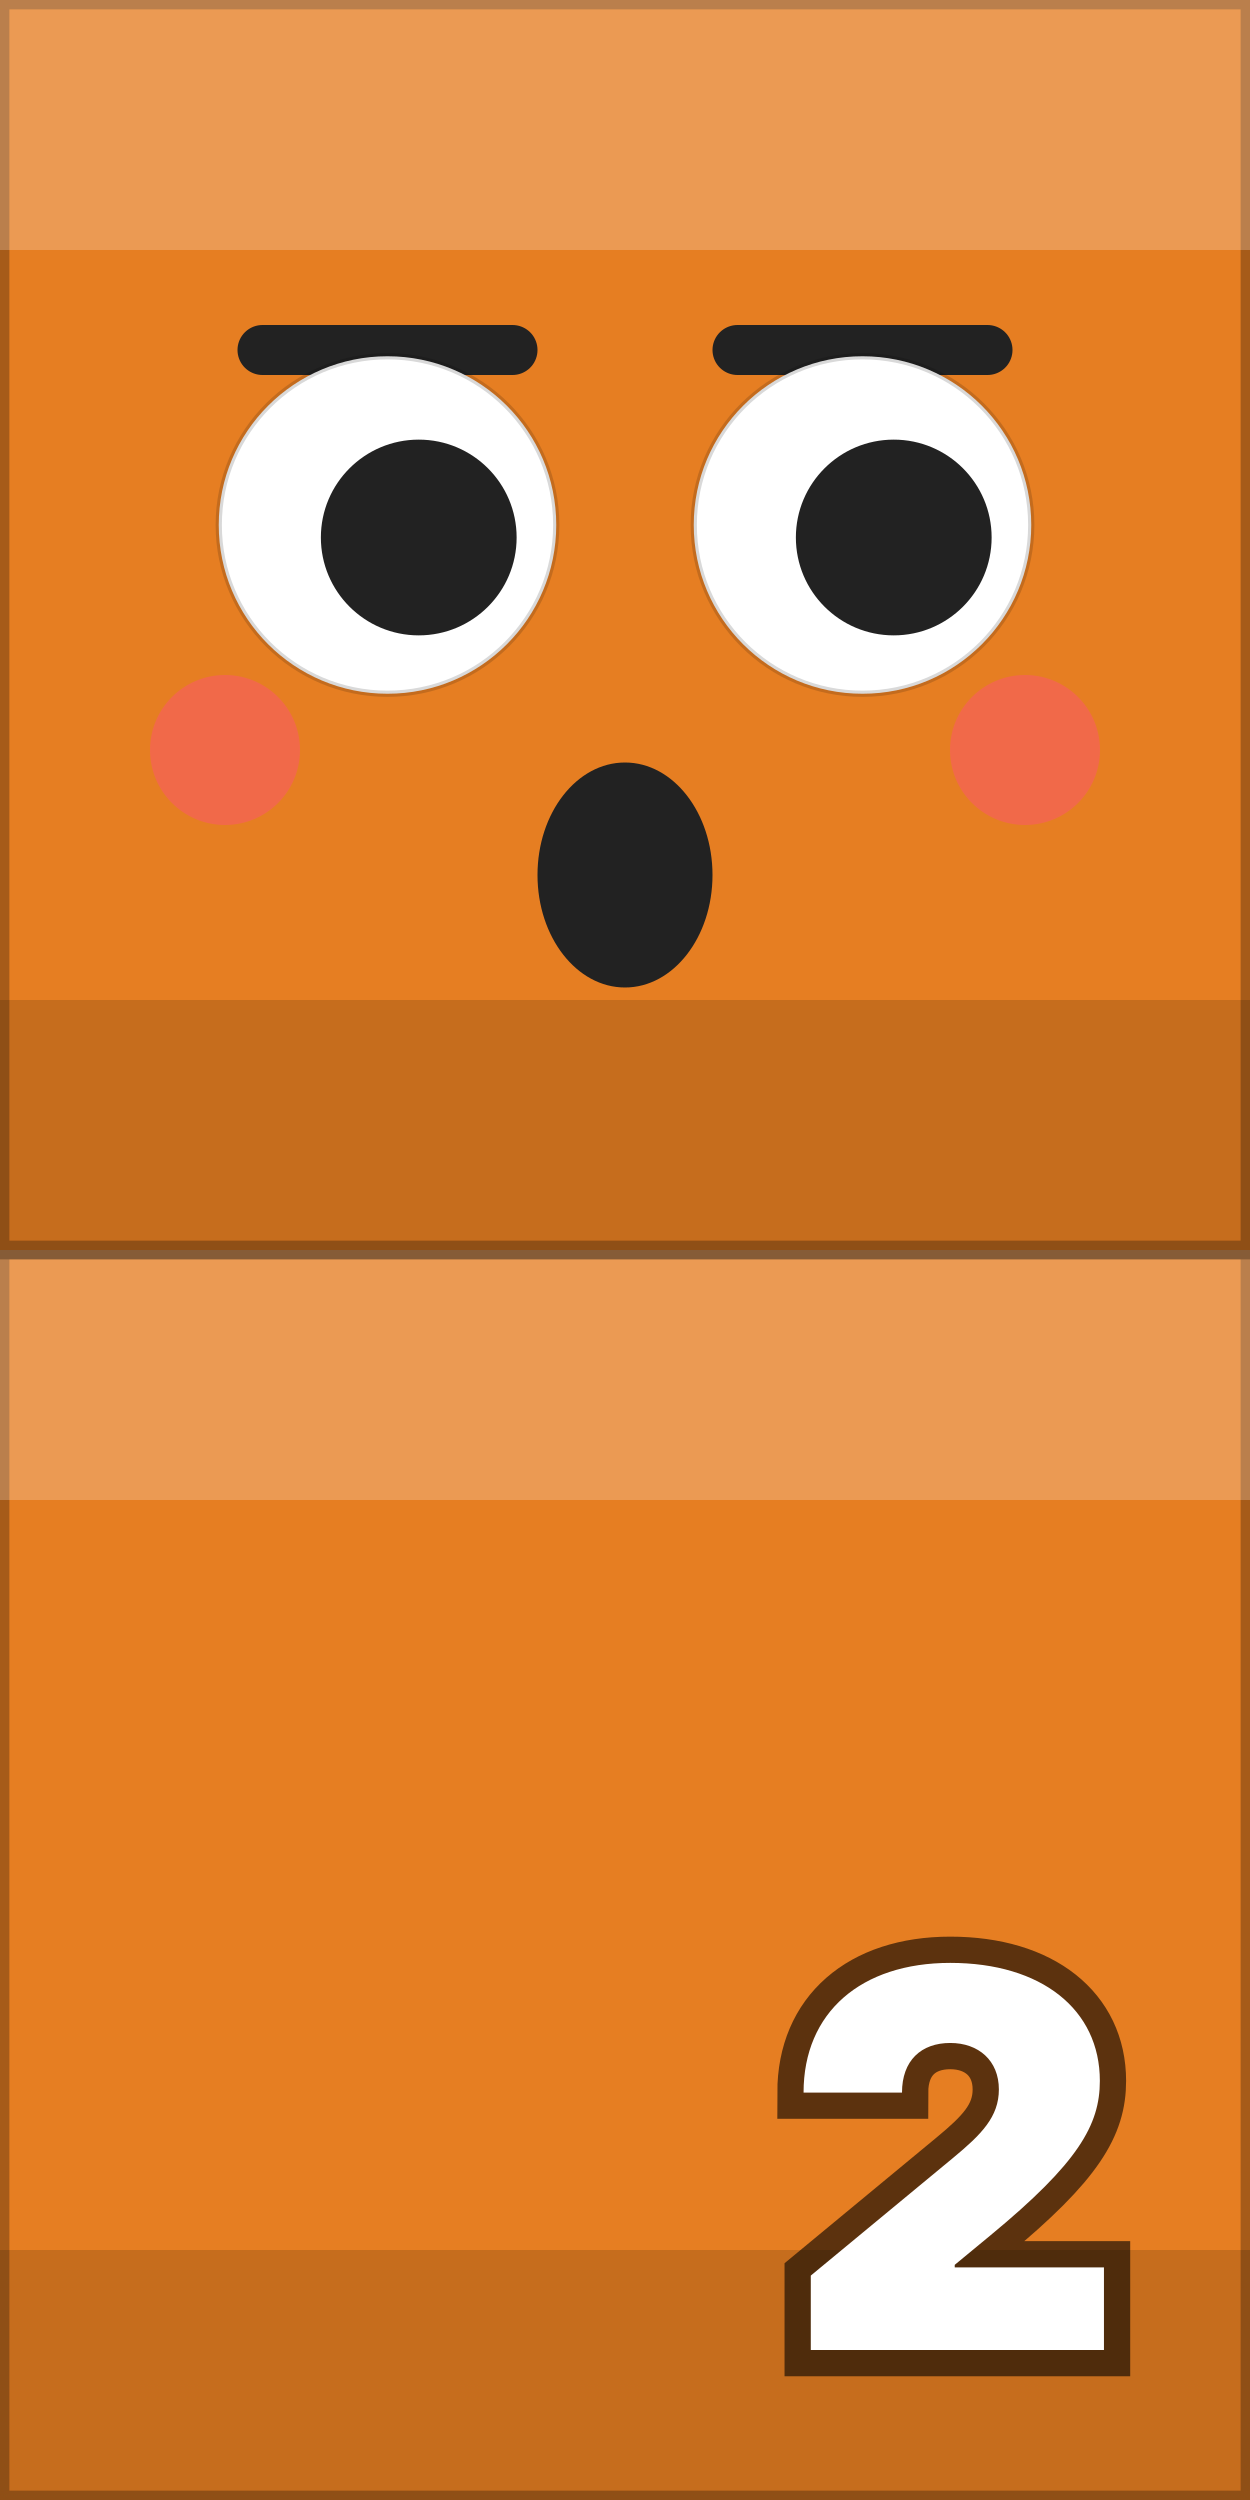
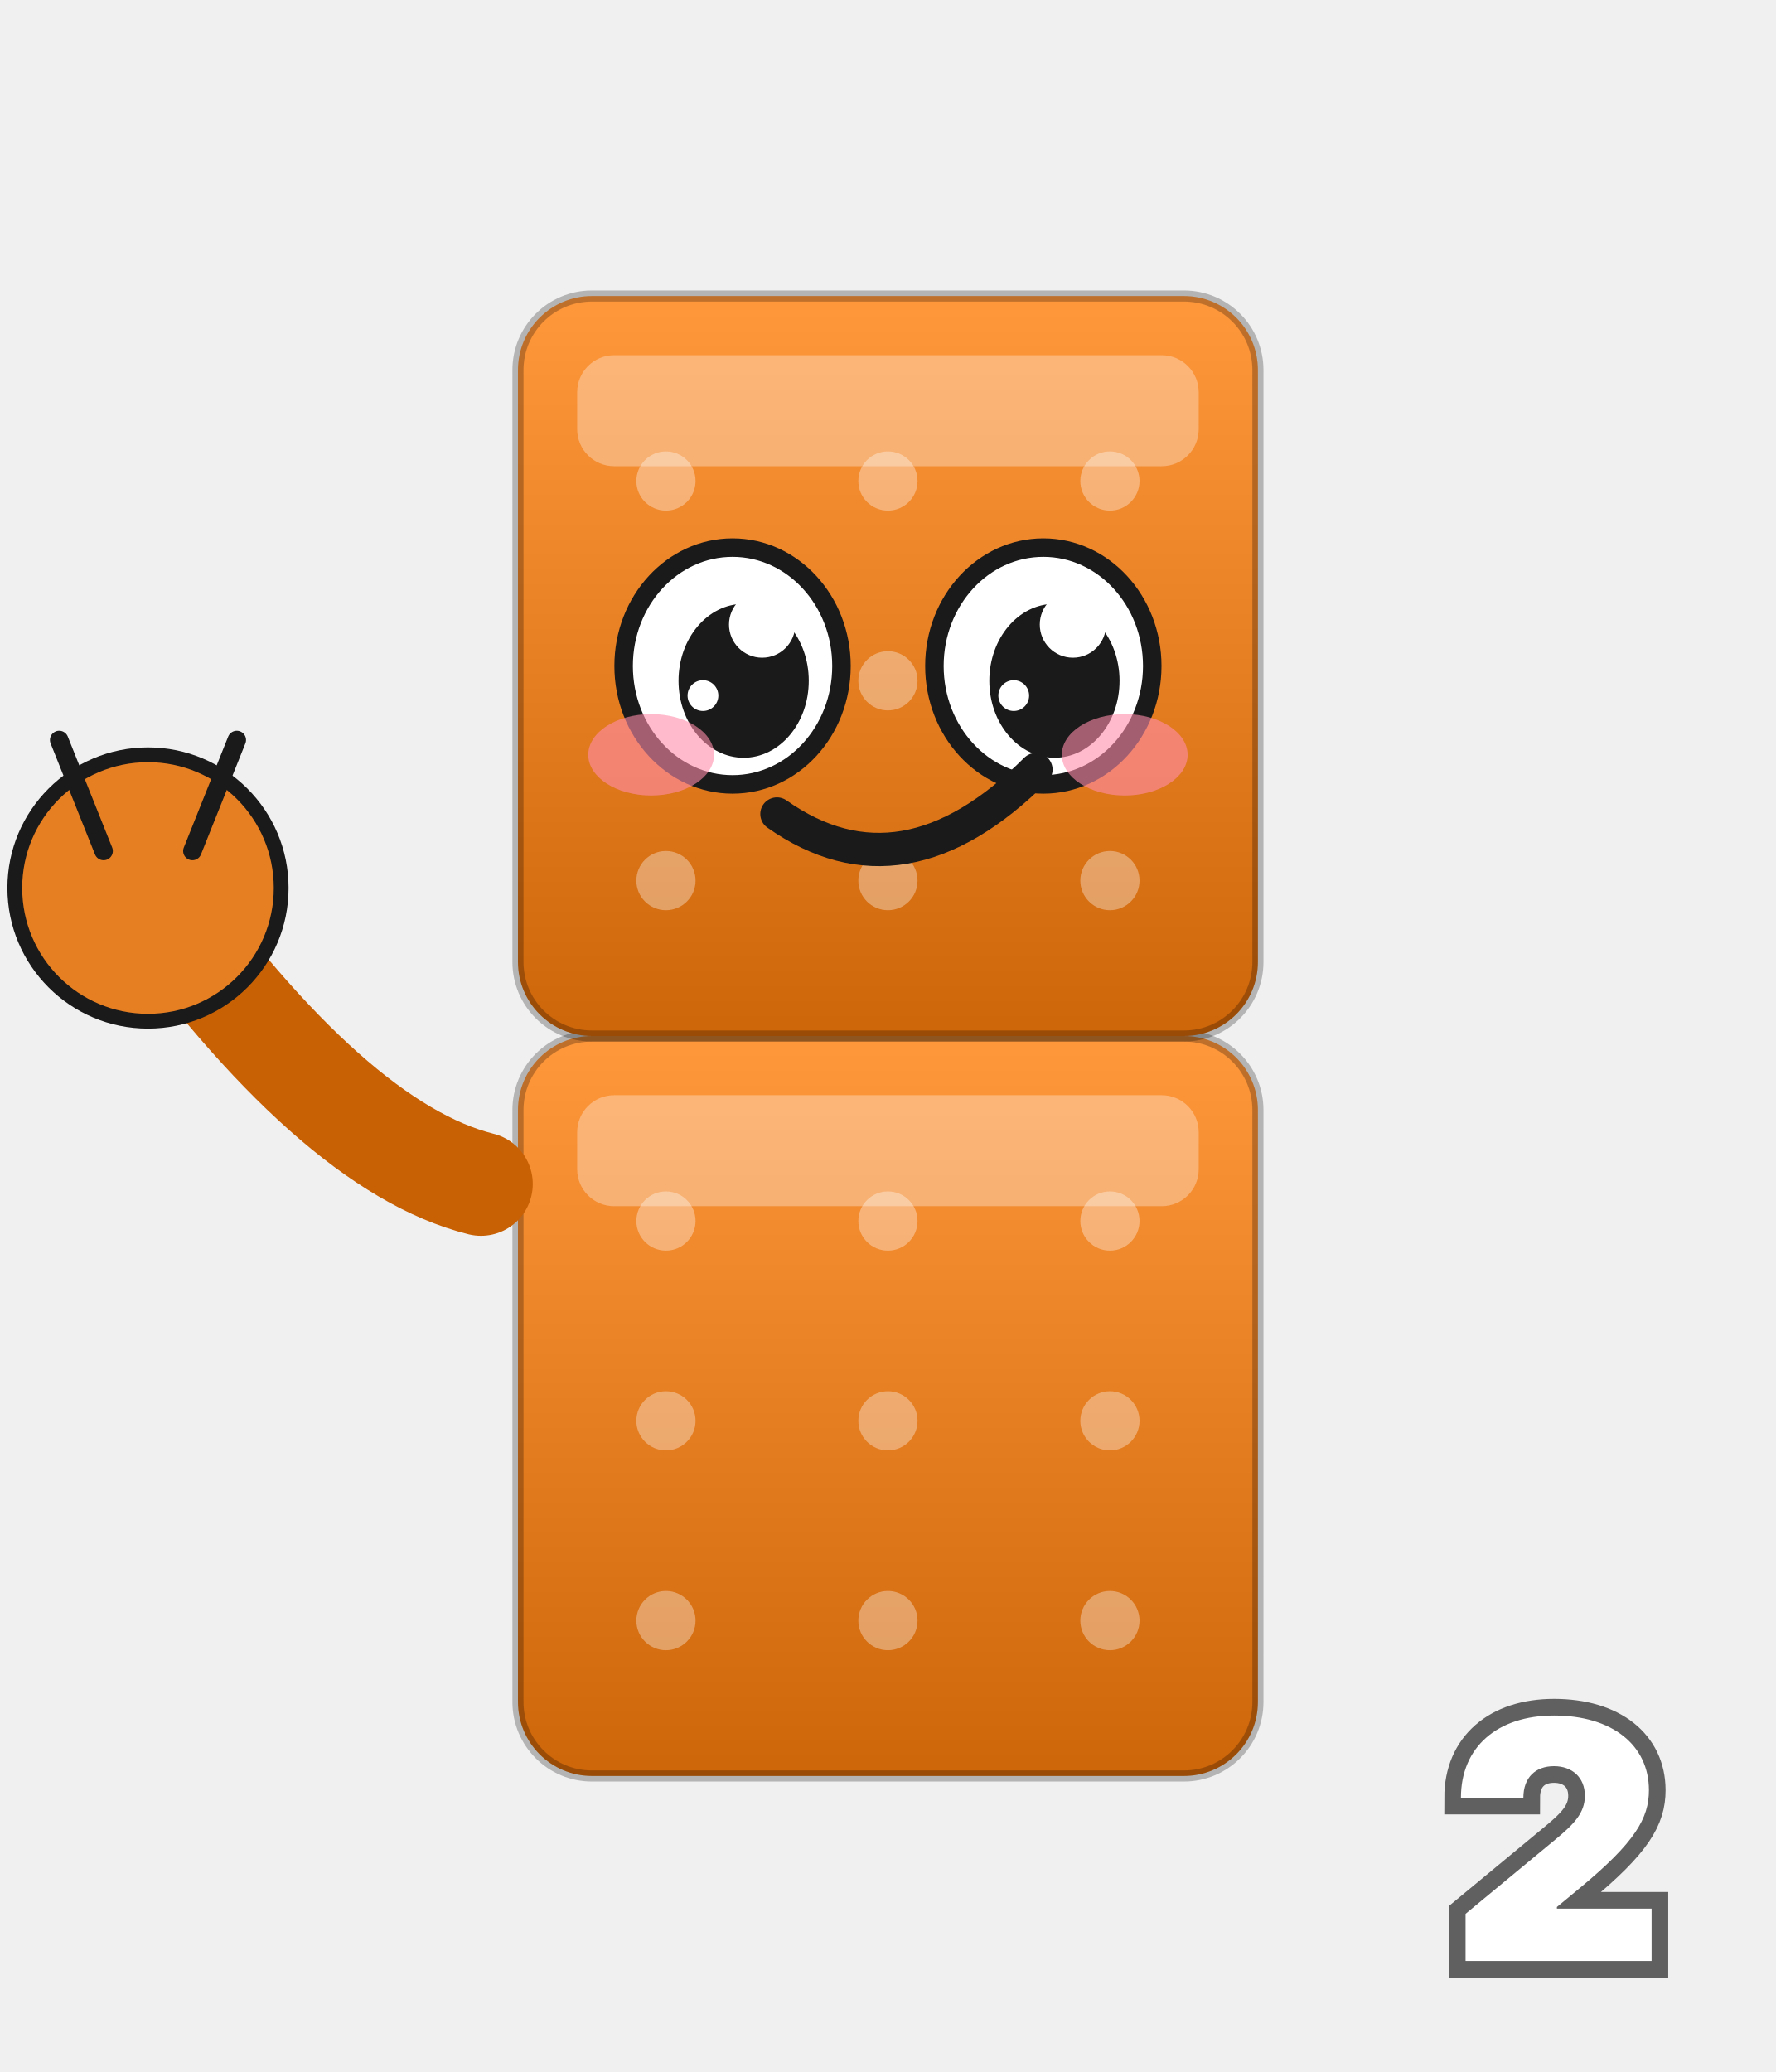
- <svg xmlns="http://www.w3.org/2000/svg" viewBox="0 0 100 200" width="100" height="200">
-   <rect x="0" y="100" width="100" height="100" fill="#E67E22" stroke="rgba(0,0,0,0.28)" stroke-width="1.5" />
-   <rect x="0" y="100" width="100" height="20" fill="rgba(255,255,255,0.22)" />
-   <rect x="0" y="180" width="100" height="20" fill="rgba(0,0,0,0.14)" />
-   <rect x="0" y="0" width="100" height="100" fill="#E67E22" stroke="rgba(0,0,0,0.28)" stroke-width="1.5" />
-   <rect x="0" y="0" width="100" height="20" fill="rgba(255,255,255,0.22)" />
-   <rect x="0" y="80" width="100" height="20" fill="rgba(0,0,0,0.14)" />
-   <line x1="21" y1="28" x2="41" y2="28" stroke="#222" stroke-width="4" stroke-linecap="round" />
-   <line x1="59" y1="28" x2="79" y2="28" stroke="#222" stroke-width="4" stroke-linecap="round" />
-   <circle cx="31" cy="42" r="13.5" fill="white" stroke="rgba(0,0,0,0.15)" stroke-width="0.5" />
-   <circle cx="69" cy="42" r="13.5" fill="white" stroke="rgba(0,0,0,0.15)" stroke-width="0.5" />
-   <circle cx="33.5" cy="43" r="7.83" fill="#222" />
-   <circle cx="71.5" cy="43" r="7.83" fill="#222" />
-   <circle cx="18" cy="60" r="6" fill="rgba(255,80,120,0.45)" />
-   <circle cx="82" cy="60" r="6" fill="rgba(255,80,120,0.45)" />
-   <ellipse cx="50" cy="70" rx="7" ry="9" fill="#222" />
-   <text x="90" y="188" font-family="-apple-system, BlinkMacSystemFont, 'Segoe UI', sans-serif" font-weight="900" font-size="42" fill="white" stroke="rgba(0,0,0,0.6)" stroke-width="4.2" paint-order="stroke fill" text-anchor="end">2</text>
+ <svg xmlns="http://www.w3.org/2000/svg" viewBox="0 0 240 280" width="240" height="280">
+   <defs>
+     <linearGradient id="grad-2" x1="0%" y1="0%" x2="0%" y2="100%">
+       <stop offset="0%" stop-color="#ff973b" />
+       <stop offset="50%" stop-color="#E67E22" />
+       <stop offset="100%" stop-color="#cd6509" />
+     </linearGradient>
+   </defs>
+   <rect x="70" y="140" width="100" height="100" rx="10" fill="url(#grad-2)" stroke="rgba(0,0,0,0.25)" stroke-width="1.5" />
+   <circle cx="90" cy="165" r="4" fill="rgba(255,255,255,0.35)" />
+   <circle cx="120" cy="165" r="4" fill="rgba(255,255,255,0.35)" />
+   <circle cx="150" cy="165" r="4" fill="rgba(255,255,255,0.35)" />
+   <circle cx="90" cy="192" r="4" fill="rgba(255,255,255,0.35)" />
+   <circle cx="120" cy="192" r="4" fill="rgba(255,255,255,0.35)" />
+   <circle cx="150" cy="192" r="4" fill="rgba(255,255,255,0.35)" />
+   <circle cx="90" cy="219" r="4" fill="rgba(255,255,255,0.35)" />
+   <circle cx="120" cy="219" r="4" fill="rgba(255,255,255,0.35)" />
+   <circle cx="150" cy="219" r="4" fill="rgba(255,255,255,0.35)" />
+   <rect x="78" y="148" width="84" height="15" rx="5" fill="rgba(255,255,255,0.32)" />
+   <rect x="70" y="40" width="100" height="100" rx="10" fill="url(#grad-2)" stroke="rgba(0,0,0,0.25)" stroke-width="1.5" />
+   <circle cx="90" cy="65" r="4" fill="rgba(255,255,255,0.35)" />
+   <circle cx="120" cy="65" r="4" fill="rgba(255,255,255,0.35)" />
+   <circle cx="150" cy="65" r="4" fill="rgba(255,255,255,0.35)" />
+   <circle cx="90" cy="92" r="4" fill="rgba(255,255,255,0.35)" />
+   <circle cx="120" cy="92" r="4" fill="rgba(255,255,255,0.35)" />
+   <circle cx="150" cy="92" r="4" fill="rgba(255,255,255,0.35)" />
+   <circle cx="90" cy="119" r="4" fill="rgba(255,255,255,0.35)" />
+   <circle cx="120" cy="119" r="4" fill="rgba(255,255,255,0.35)" />
+   <circle cx="150" cy="119" r="4" fill="rgba(255,255,255,0.35)" />
+   <rect x="78" y="48" width="84" height="15" rx="5" fill="rgba(255,255,255,0.32)" />
+   <path d="M 65 160 Q 45 155, 20 120" stroke="#c86004" stroke-width="14" fill="none" stroke-linecap="round" />
+   <circle cx="20" cy="120" r="18" fill="#E67E22" stroke="#1a1a1a" stroke-width="2" />
+   <line x1="14" y1="115" x2="8" y2="100" stroke="#1a1a1a" stroke-width="2.5" stroke-linecap="round" />
+   <line x1="26" y1="115" x2="32" y2="100" stroke="#1a1a1a" stroke-width="2.5" stroke-linecap="round" />
+   <ellipse cx="99" cy="90" rx="14.72" ry="16" fill="white" stroke="#1a1a1a" stroke-width="2.5" />
+   <ellipse cx="141" cy="90" rx="14.72" ry="16" fill="white" stroke="#1a1a1a" stroke-width="2.5" />
+   <ellipse cx="100.5" cy="92" rx="8.8" ry="10.4" fill="#1a1a1a" />
+   <ellipse cx="142.5" cy="92" rx="8.8" ry="10.4" fill="#1a1a1a" />
+   <circle cx="103" cy="84.4" r="4.48" fill="white" />
+   <circle cx="145" cy="84.4" r="4.48" fill="white" />
+   <circle cx="95" cy="94" r="2.08" fill="white" />
+   <circle cx="137" cy="94" r="2.08" fill="white" />
+   <ellipse cx="88" cy="102" rx="8.5" ry="5.5" fill="rgba(255,140,170,0.6)" />
+   <ellipse cx="152" cy="102" rx="8.5" ry="5.5" fill="rgba(255,140,170,0.6)" />
+   <path d="M 105 110 Q 122 122, 140 104" stroke="#1a1a1a" stroke-width="4.5" fill="none" stroke-linecap="round" />
+   <text x="225" y="265" font-family="-apple-system, BlinkMacSystemFont, 'Segoe UI', sans-serif" font-weight="900" font-size="45" fill="white" stroke="rgba(0,0,0,0.6)" stroke-width="4.5" paint-order="stroke fill" text-anchor="end">2</text>
</svg>
